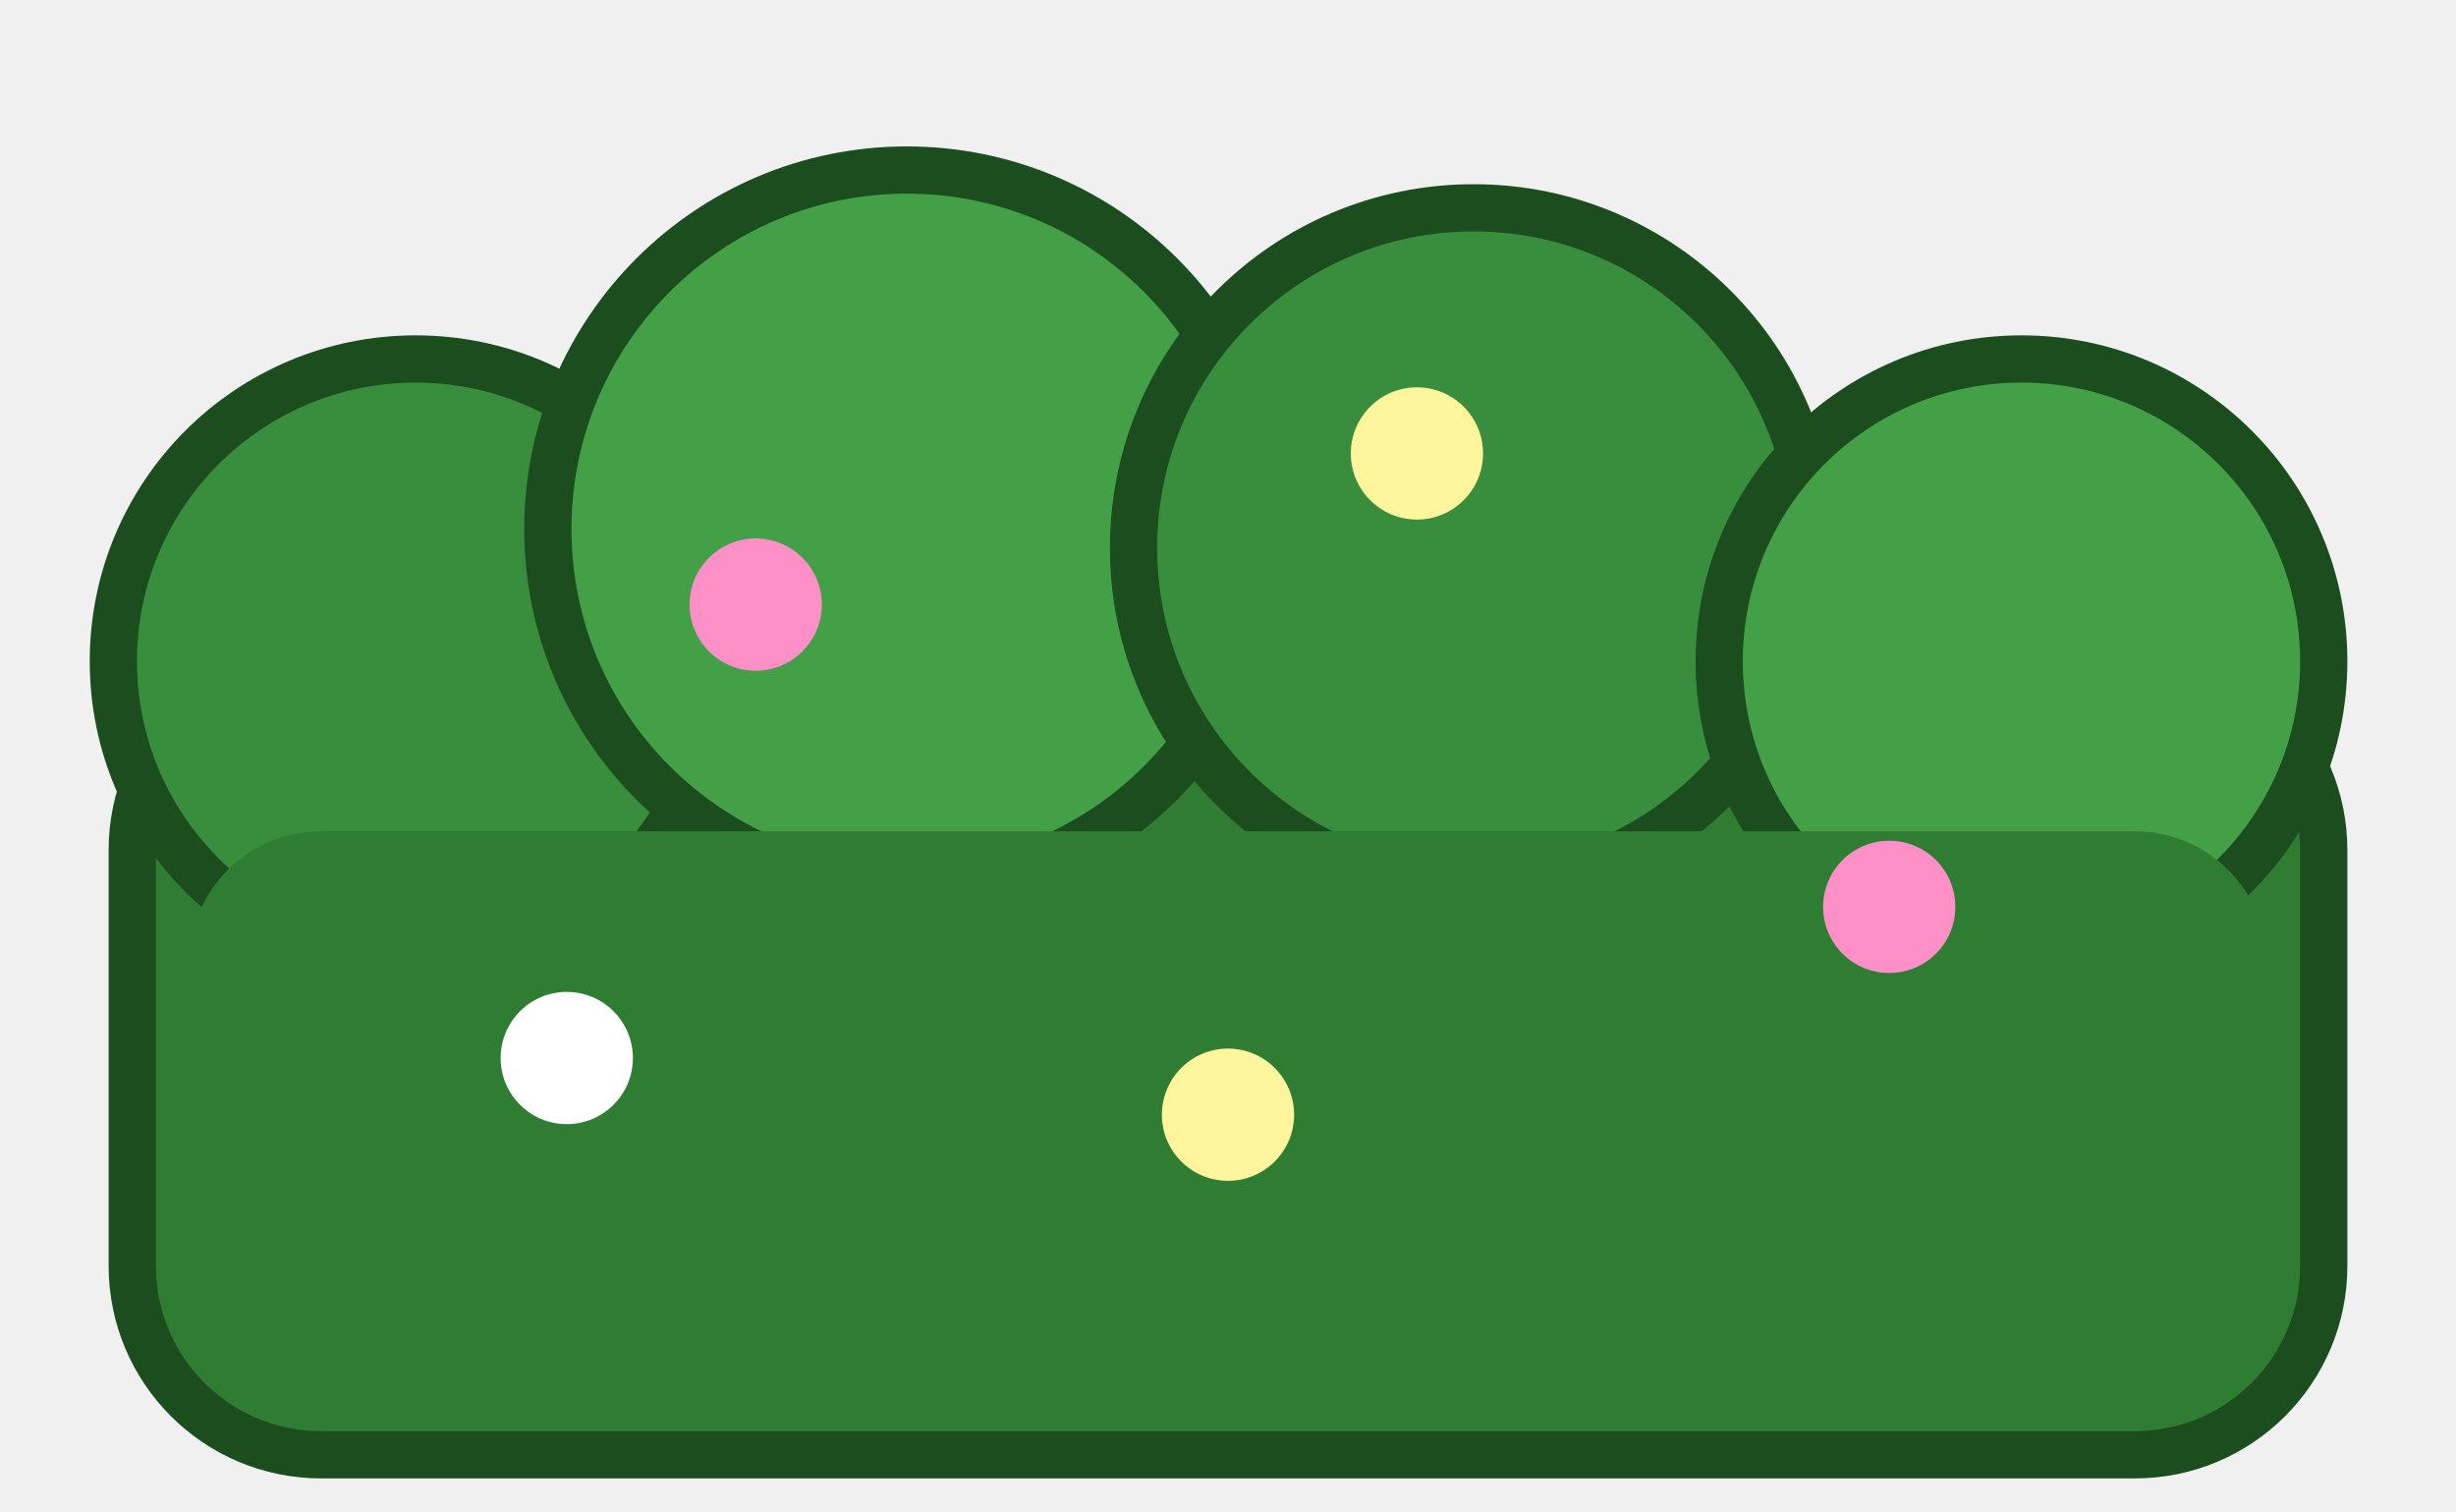
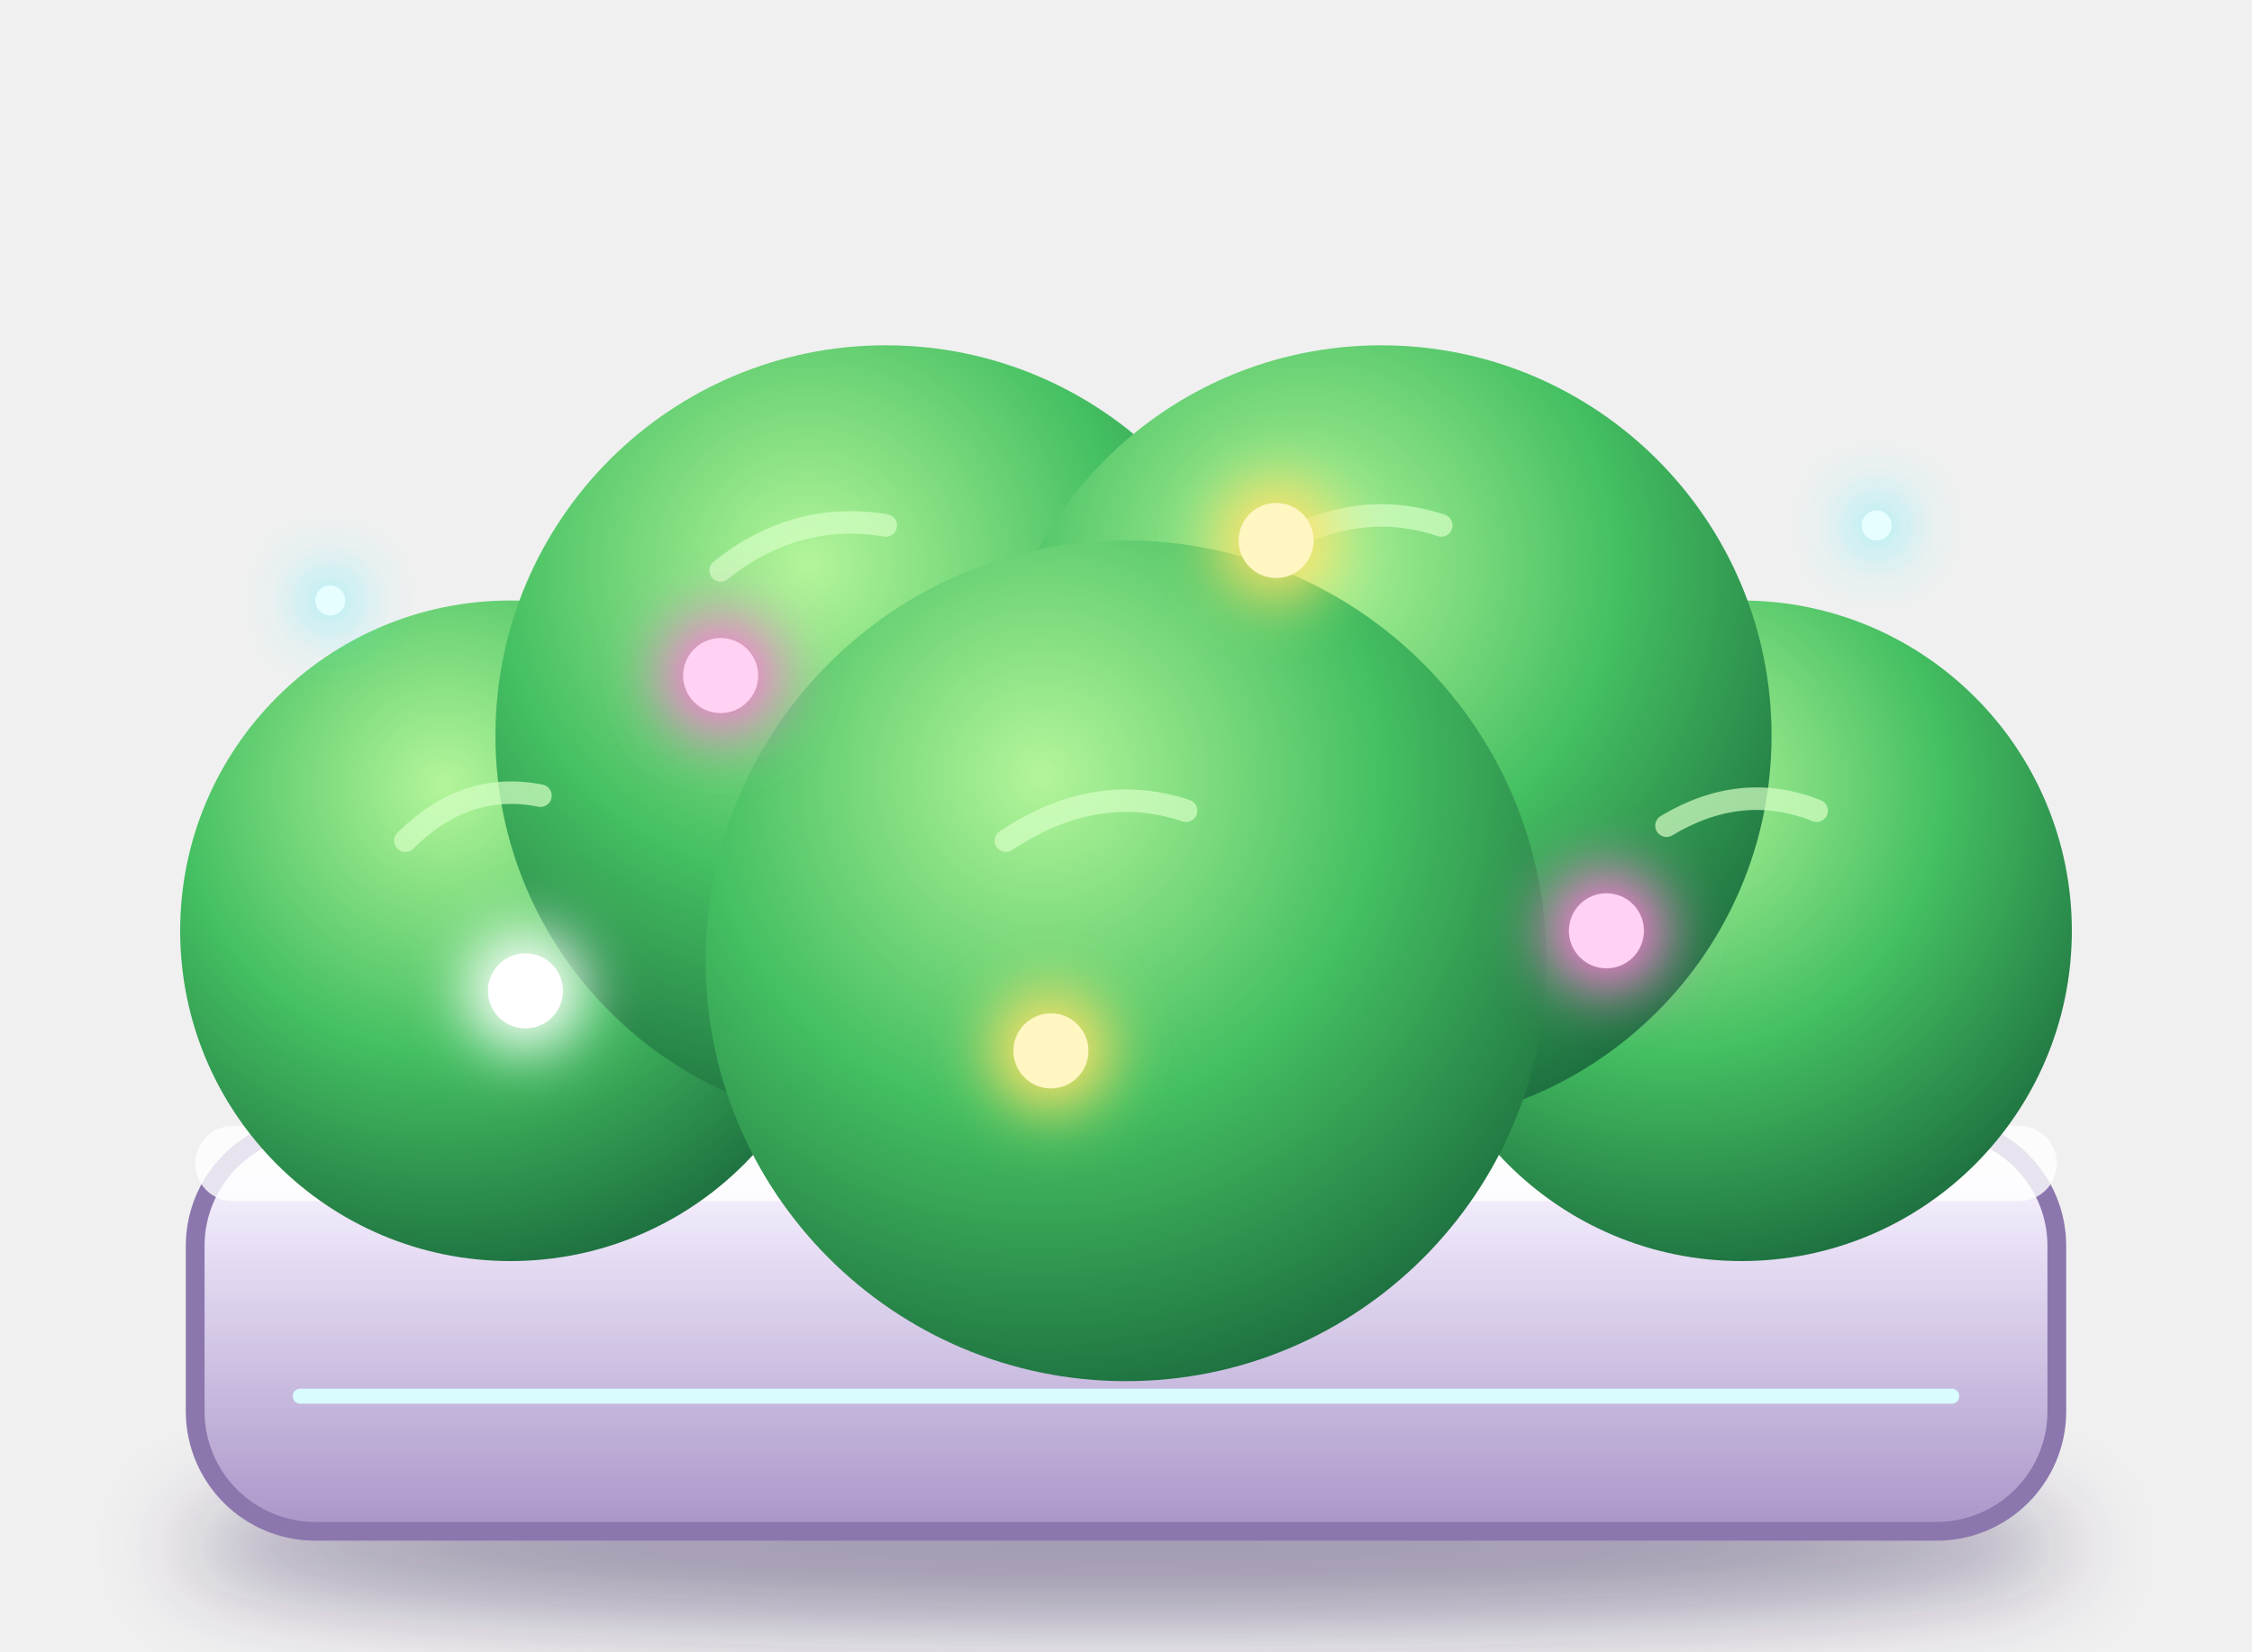
- <svg xmlns="http://www.w3.org/2000/svg" viewBox="0 0 260 160">
-   <rect x="14" y="70" width="232" height="84" rx="20" fill="#2e7d32" stroke="#1b4d1e" stroke-width="5" />
-   <circle cx="44" cy="70" r="32" fill="#388e3c" stroke="#1b4d1e" stroke-width="5" />
-   <circle cx="96" cy="56" r="38" fill="#43a047" stroke="#1b4d1e" stroke-width="5" />
-   <circle cx="156" cy="58" r="36" fill="#388e3c" stroke="#1b4d1e" stroke-width="5" />
-   <circle cx="214" cy="70" r="32" fill="#43a047" stroke="#1b4d1e" stroke-width="5" />
-   <rect x="20" y="88" width="220" height="60" rx="14" fill="#2e7d32" />
-   <circle cx="80" cy="64" r="7" fill="#ff8fc7" />
-   <circle cx="150" cy="48" r="7" fill="#fff59d" />
-   <circle cx="200" cy="96" r="7" fill="#ff8fc7" />
-   <circle cx="60" cy="112" r="7" fill="#ffffff" />
-   <circle cx="130" cy="118" r="7" fill="#fff59d" />
+ <svg xmlns="http://www.w3.org/2000/svg" viewBox="0 0 300 220">
+   <defs>
+     <radialGradient id="blatt" cx="0.4" cy="0.28" r="0.8">
+       <stop offset="0" stop-color="#b4f59a" />
+       <stop offset="0.5" stop-color="#45c062" />
+       <stop offset="1" stop-color="#17643a" />
+     </radialGradient>
+     <linearGradient id="sockel" x1="0" y1="0" x2="0" y2="1">
+       <stop offset="0" stop-color="#ffffff" />
+       <stop offset="0.25" stop-color="#ece4f8" />
+       <stop offset="1" stop-color="#a996c8" />
+     </linearGradient>
+     <filter id="weich" x="-0.5" y="-0.5" width="2" height="2">
+       <feGaussianBlur stdDeviation="6" />
+     </filter>
+     <filter id="leuchten" x="-1.5" y="-1.5" width="4" height="4">
+       <feGaussianBlur stdDeviation="4" />
+     </filter>
+   </defs>
+   <ellipse cx="150" cy="206" rx="126" ry="11" fill="#2a1450" opacity="0.4" filter="url(#weich)" />
+   <rect x="26" y="150" width="248" height="54" rx="16" fill="url(#sockel)" stroke="#8b77ad" stroke-width="2.5" />
+   <rect x="26" y="150" width="248" height="10" rx="5" fill="#ffffff" opacity="0.8" />
+   <path d="M40 186 L260 186" stroke="#45f0ff" stroke-width="4" stroke-linecap="round" filter="url(#leuchten)" />
+   <path d="M40 186 L260 186" stroke="#d9fdff" stroke-width="2" stroke-linecap="round" />
+   <circle cx="68" cy="124" r="44" fill="url(#blatt)" />
+   <circle cx="232" cy="124" r="44" fill="url(#blatt)" />
+   <circle cx="118" cy="98" r="52" fill="url(#blatt)" />
+   <circle cx="184" cy="98" r="52" fill="url(#blatt)" />
+   <circle cx="150" cy="128" r="56" fill="url(#blatt)" />
+   <path d="M96 76 Q106 68 118 70 M168 74 Q180 66 192 70 M54 112 Q62 104 72 106 M222 110 Q232 104 242 108 M134 112 Q146 104 158 108" fill="none" stroke="#d6ffc4" stroke-width="3" stroke-linecap="round" opacity="0.7" />
+   <g filter="url(#leuchten)">
+     <circle cx="96" cy="90" r="8" fill="#ff7ad9" />
+     <circle cx="170" cy="72" r="8" fill="#ffe066" />
+     <circle cx="214" cy="124" r="8" fill="#ff7ad9" />
+     <circle cx="70" cy="132" r="8" fill="#ffffff" />
+     <circle cx="140" cy="140" r="8" fill="#ffe066" />
+   </g>
+   <circle cx="96" cy="90" r="5" fill="#ffd1f2" />
+   <circle cx="170" cy="72" r="5" fill="#fff6c2" />
+   <circle cx="214" cy="124" r="5" fill="#ffd1f2" />
+   <circle cx="70" cy="132" r="5" fill="#ffffff" />
+   <circle cx="140" cy="140" r="5" fill="#fff6c2" />
+   <circle cx="250" cy="70" r="3" fill="#45f0ff" filter="url(#leuchten)" />
+   <circle cx="250" cy="70" r="2" fill="#e6feff" />
+   <circle cx="44" cy="80" r="3" fill="#45f0ff" filter="url(#leuchten)" />
+   <circle cx="44" cy="80" r="2" fill="#e6feff" />
</svg>
